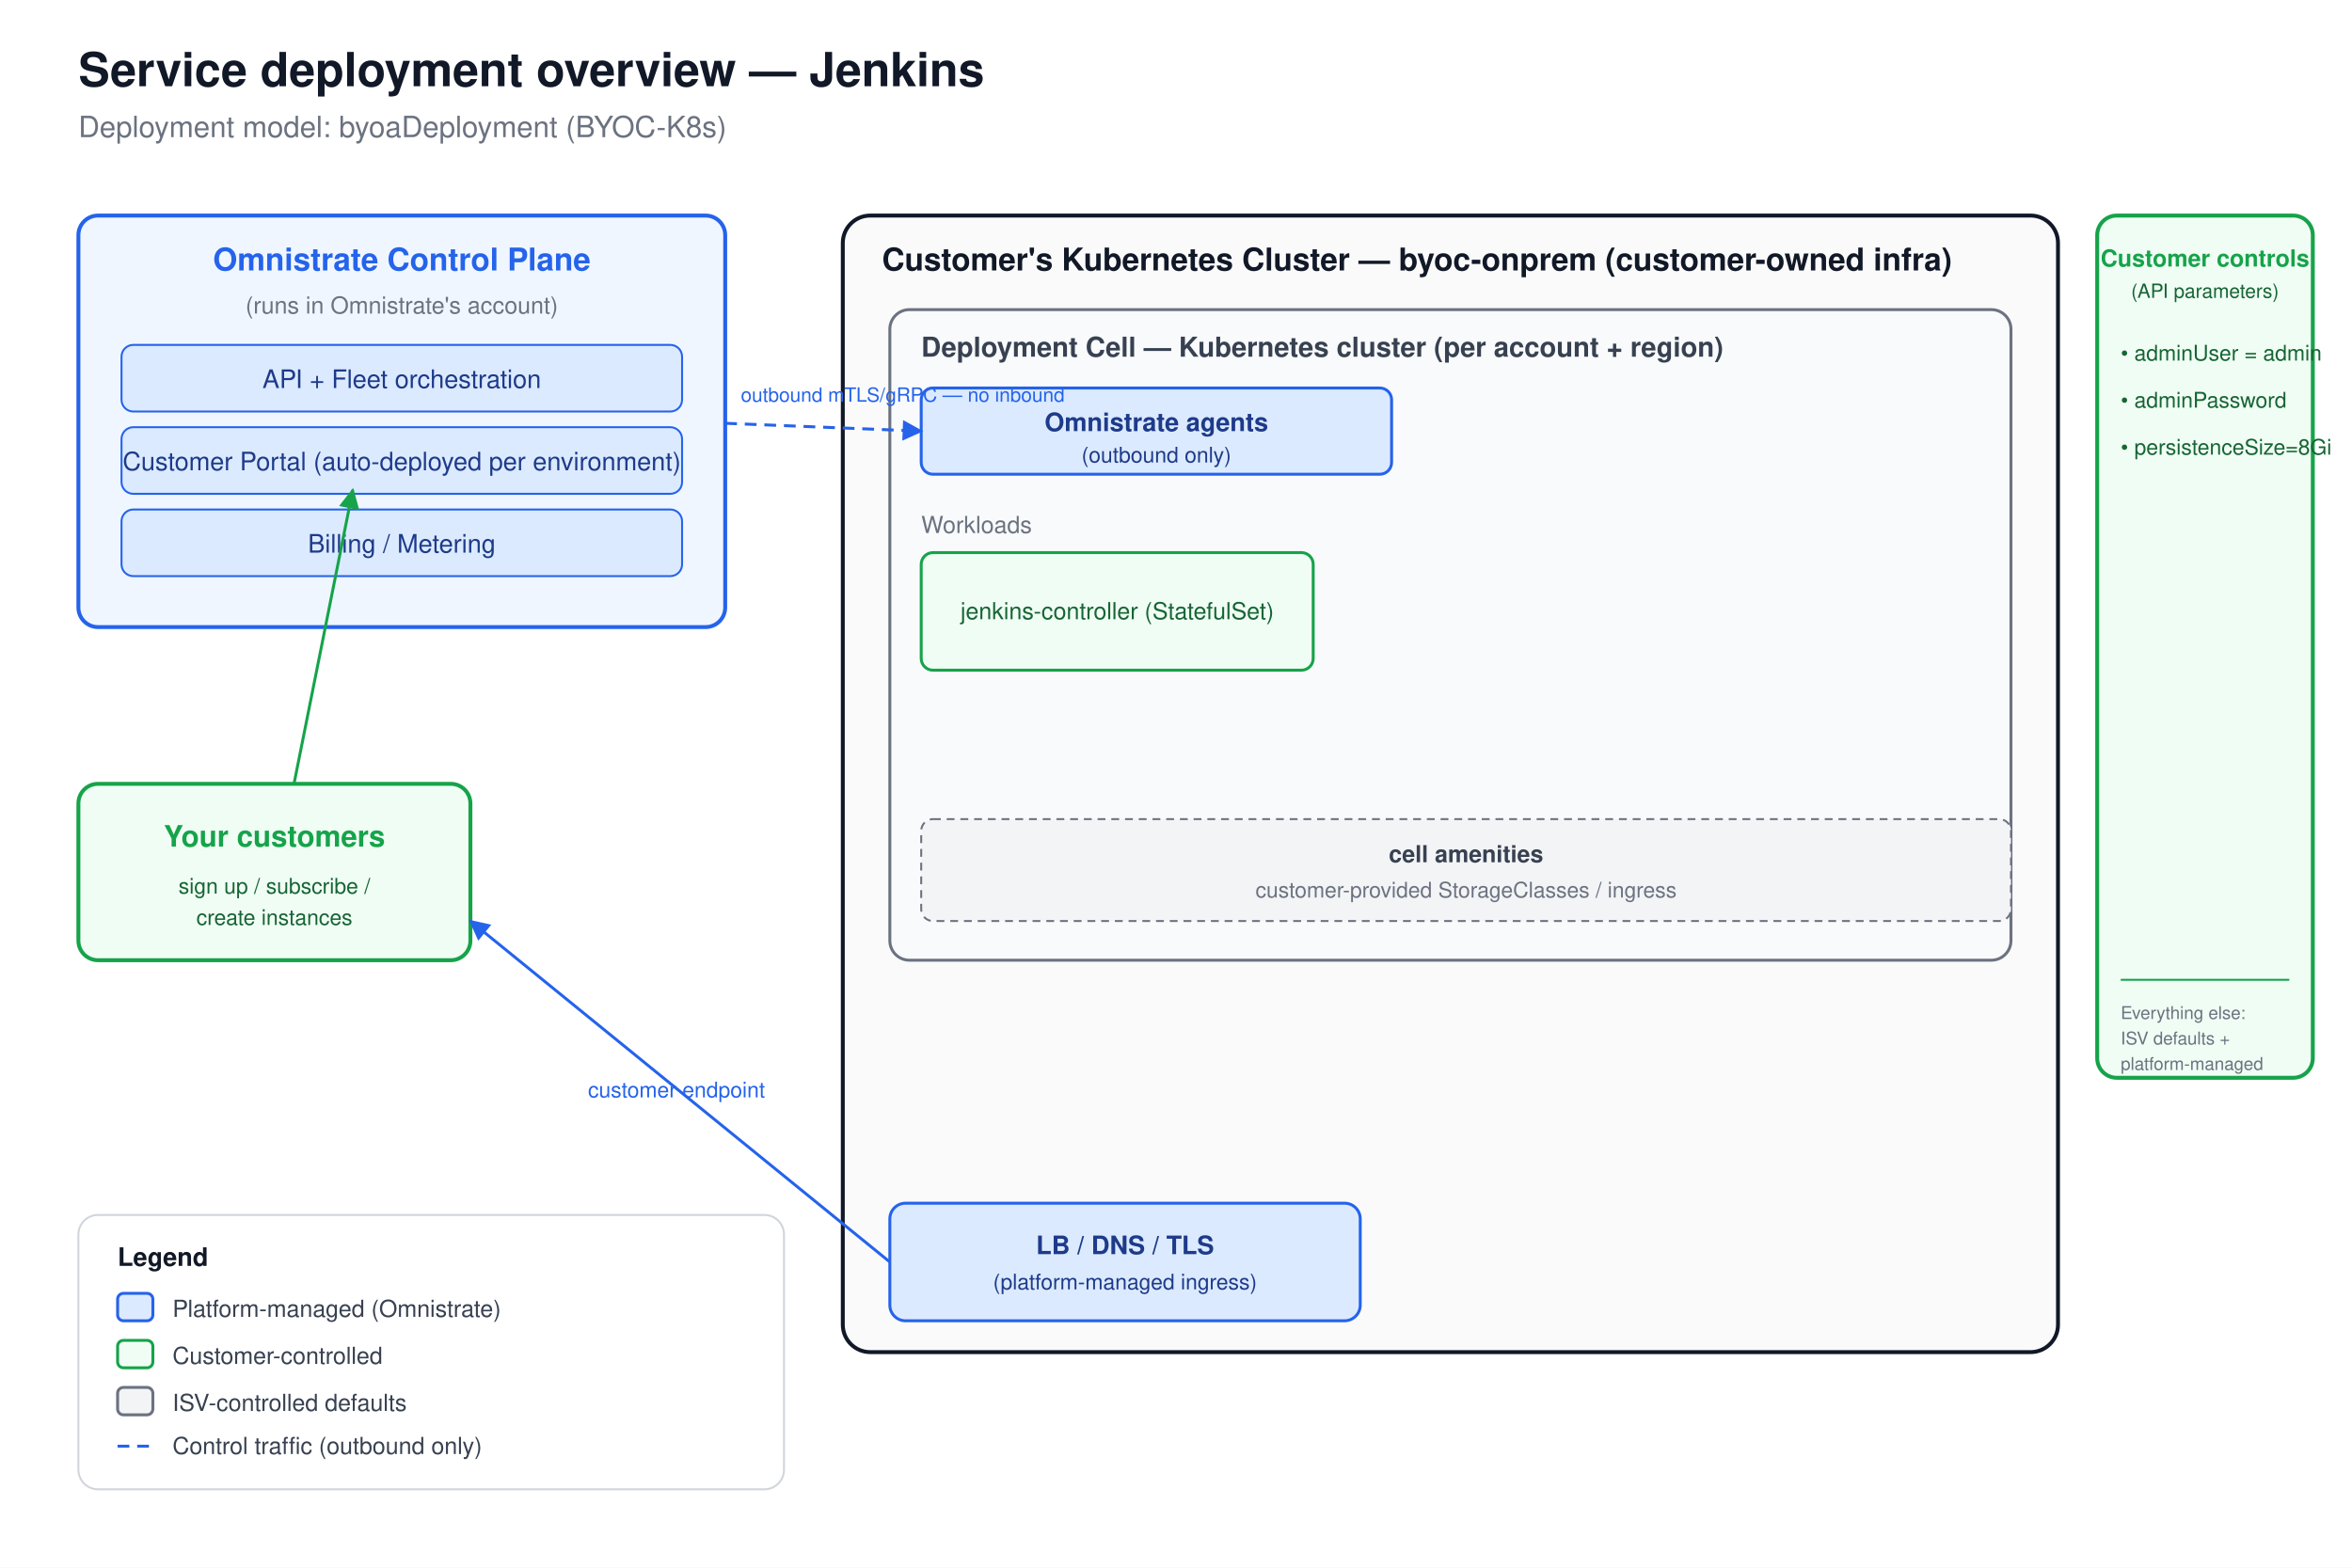
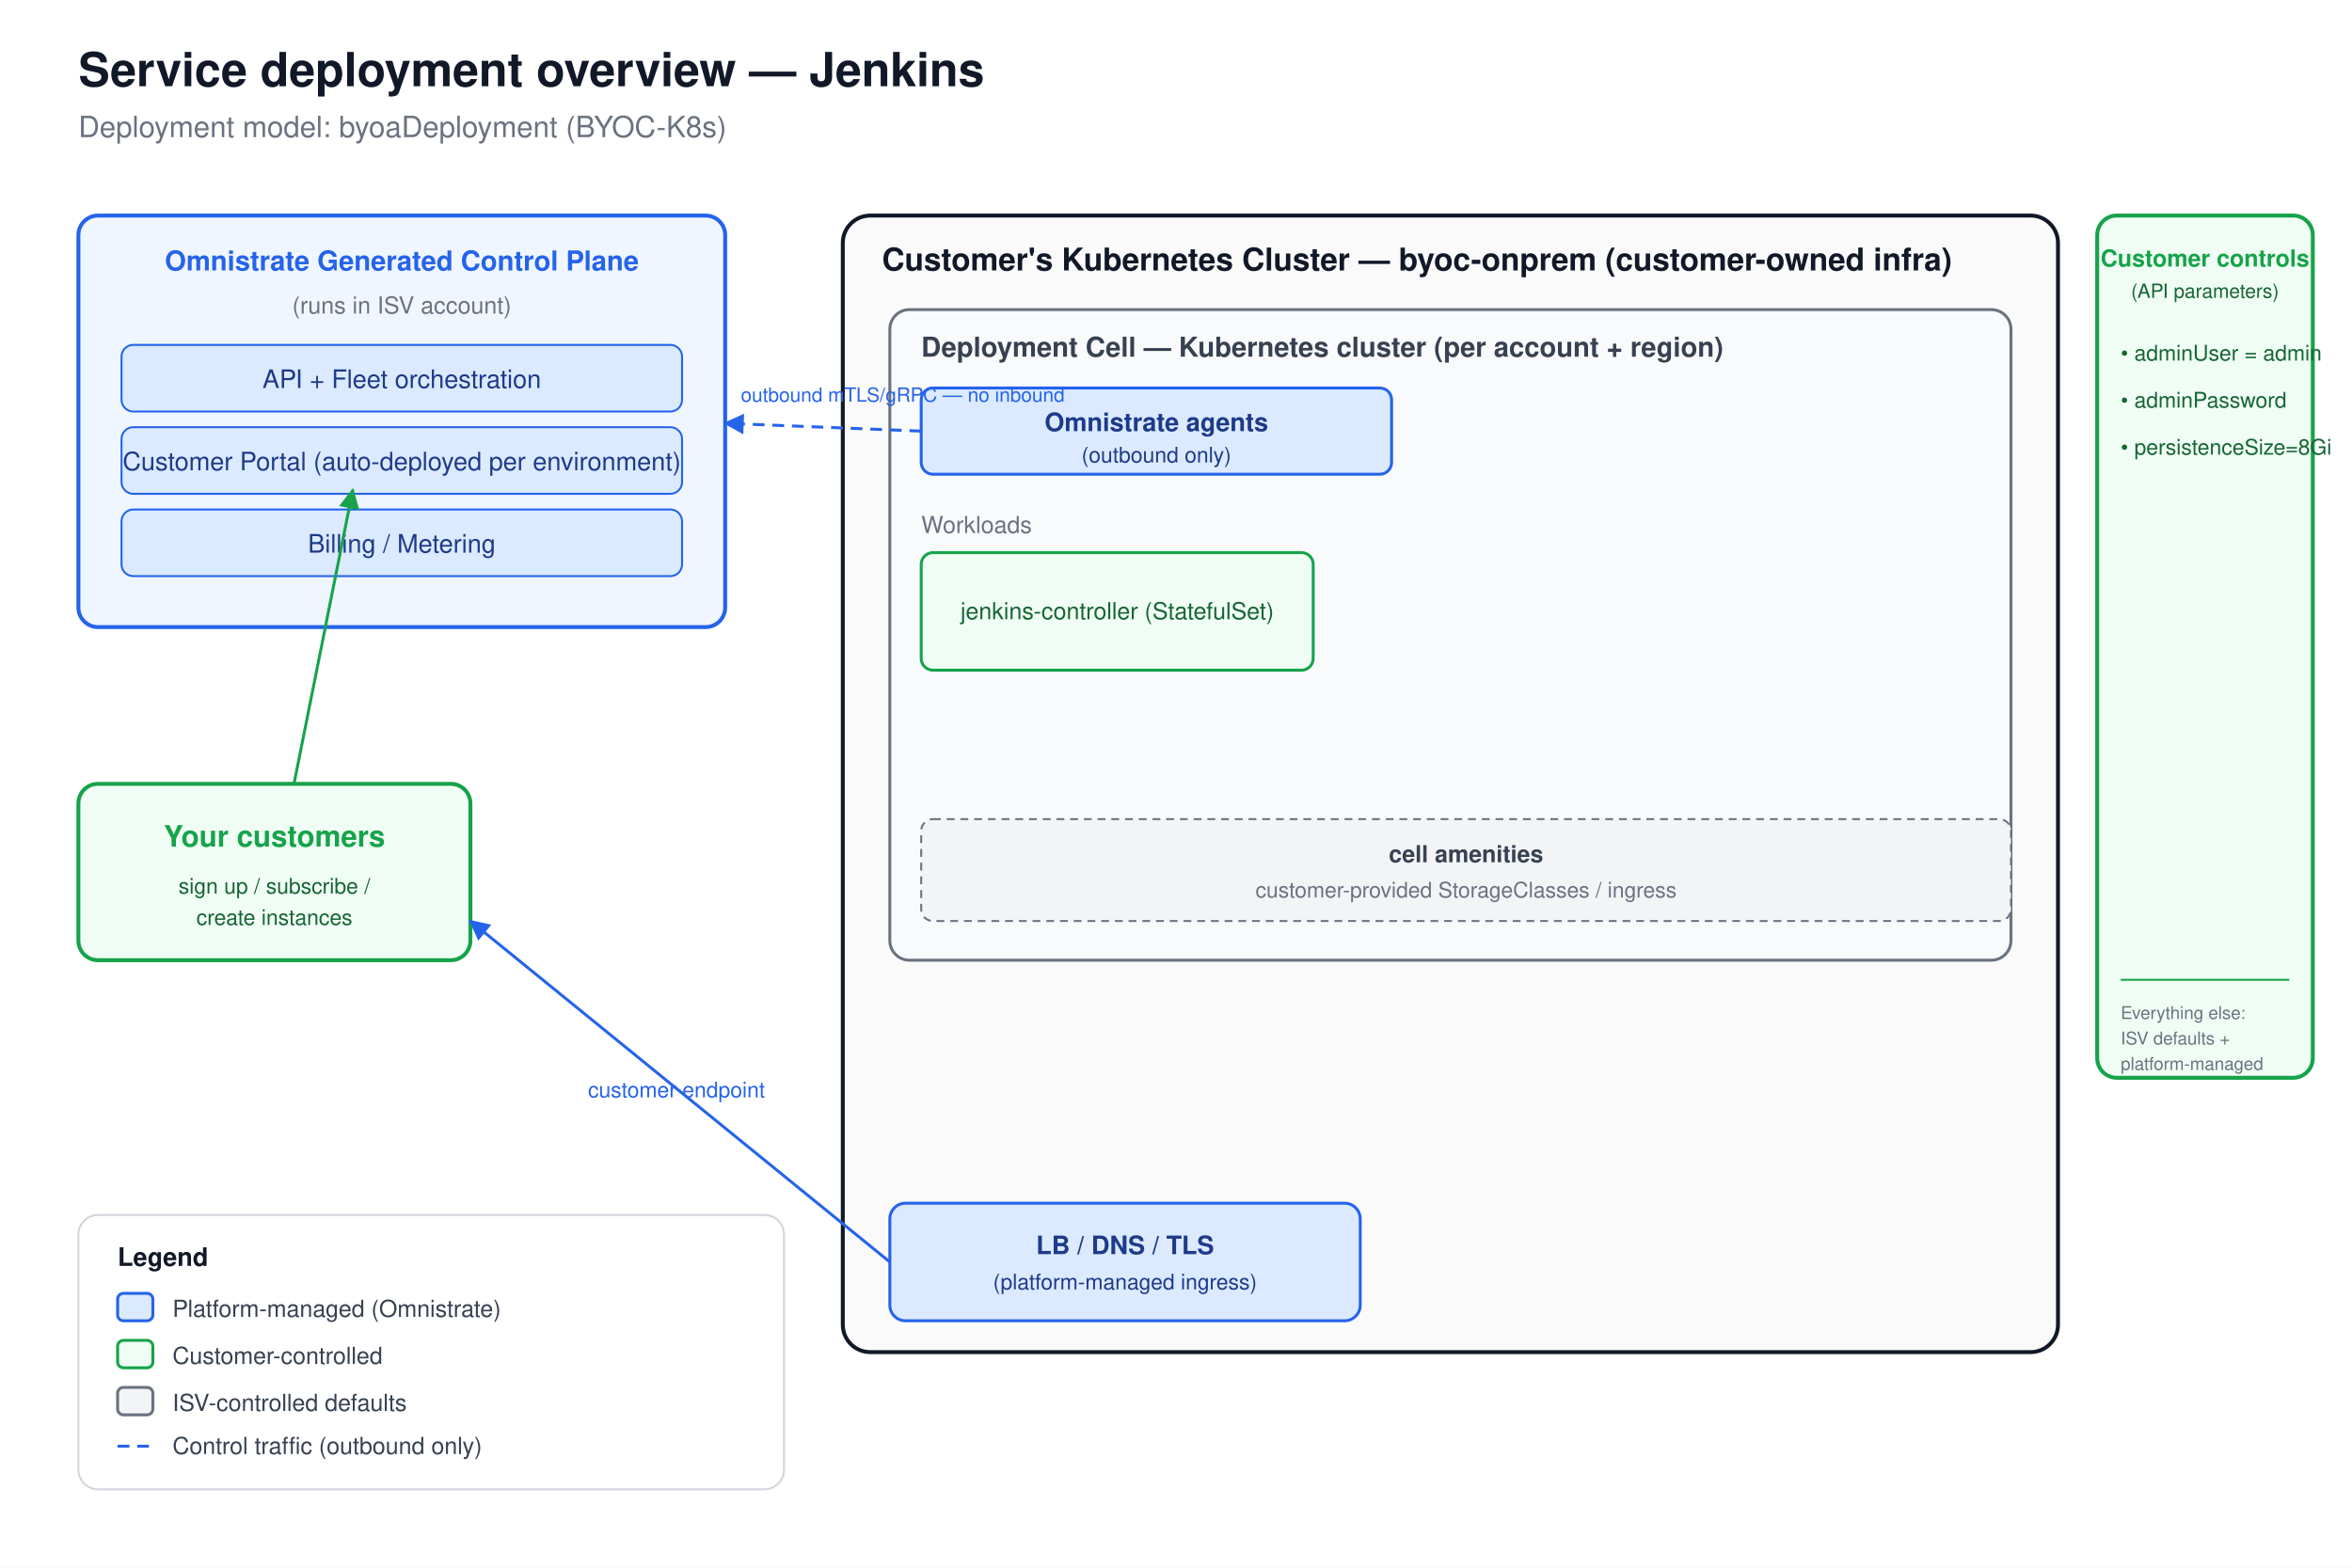
<svg xmlns="http://www.w3.org/2000/svg" width="1200" height="800" viewBox="0 0 1200 800" font-family="Helvetica, Arial, sans-serif">
  <rect x="0" y="0" width="1200" height="800" fill="#ffffff" />
  <g id="title">
    <text id="diagram-title" x="40" y="44" font-size="24" font-weight="bold" fill="#111827">Service deployment overview — Jenkins</text>
    <text id="diagram-subtitle" x="40" y="70" font-size="15" fill="#6b7280">Deployment model: byoaDeployment (BYOC-K8s)</text>
  </g>
  <g id="control-plane">
    <rect x="40" y="110" width="330" height="210" rx="10" fill="#eff6ff" stroke="#2563eb" stroke-width="2" />
-     <text x="205" y="138" font-size="16" font-weight="bold" fill="#2563eb" text-anchor="middle">Omnistrate Control Plane</text>
-     <text x="205" y="160" font-size="12" fill="#6b7280" text-anchor="middle">(runs in Omnistrate's account)</text>
+     <text x="205" y="138" font-size="14" font-weight="bold" fill="#2563eb" text-anchor="middle">Omnistrate Generated Control Plane</text>
+     <text x="205" y="160" font-size="12" fill="#6b7280" text-anchor="middle">(runs in ISV account)</text>
    <rect x="62" y="176" width="286" height="34" rx="6" fill="#dbeafe" stroke="#2563eb" stroke-width="1" />
    <text x="205" y="198" font-size="13" fill="#1e3a8a" text-anchor="middle">API + Fleet orchestration</text>
    <rect x="62" y="218" width="286" height="34" rx="6" fill="#dbeafe" stroke="#2563eb" stroke-width="1" />
    <text id="portal-label" x="205" y="240" font-size="13" fill="#1e3a8a" text-anchor="middle">Customer Portal (auto-deployed per environment)</text>
    <rect x="62" y="260" width="286" height="34" rx="6" fill="#dbeafe" stroke="#2563eb" stroke-width="1" />
    <text x="205" y="282" font-size="13" fill="#1e3a8a" text-anchor="middle">Billing / Metering</text>
  </g>
  <g id="customers">
    <rect x="40" y="400" width="200" height="90" rx="10" fill="#f0fdf4" stroke="#16a34a" stroke-width="2" />
    <text x="140" y="432" font-size="15" font-weight="bold" fill="#16a34a" text-anchor="middle">Your customers</text>
    <text x="140" y="456" font-size="11" fill="#166534" text-anchor="middle">sign up / subscribe /</text>
    <text x="140" y="472" font-size="11" fill="#166534" text-anchor="middle">create instances</text>
    <path id="customer-portal-link" d="M 150 400 L 180 250" fill="none" stroke="#16a34a" stroke-width="1.5" marker-end="url(#arrow-green)" />
  </g>
  <g id="dataplane-boundary">
    <rect x="430" y="110" width="620" height="580" rx="14" fill="#fafafa" stroke="#111827" stroke-width="2" stroke-dasharray="1 0" />
    <text id="boundary-label" x="450" y="138" font-size="16" font-weight="bold" fill="#111827">Customer's Kubernetes Cluster — byoc-onprem (customer-owned infra)</text>
    <g id="deployment-cell">
      <rect x="454" y="158" width="572" height="332" rx="10" fill="#f9fafb" stroke="#6b7280" stroke-width="1.5" />
      <text x="470" y="182" font-size="14" font-weight="bold" fill="#374151">Deployment Cell — Kubernetes cluster (per account + region)</text>
      <g id="dp-agent">
        <rect x="470" y="198" width="240" height="44" rx="6" fill="#dbeafe" stroke="#2563eb" stroke-width="1.5" />
        <text x="590" y="220" font-size="13" font-weight="bold" fill="#1e3a8a" text-anchor="middle">Omnistrate agents</text>
        <text x="590" y="236" font-size="11" fill="#1e3a8a" text-anchor="middle">(outbound only)</text>
      </g>
      <g id="workloads">
        <text x="470" y="272" font-size="12" fill="#6b7280">Workloads</text>
        <g id="workload-slot-1">
          <rect x="470" y="282" width="200" height="60" rx="6" fill="#f0fdf4" stroke="#16a34a" stroke-width="1.5" />
          <text id="workload-label-1" x="570" y="316" font-size="12" fill="#166534" text-anchor="middle">jenkins-controller (StatefulSet)</text>
        </g>
        <g id="workload-slot-2" display="none">
          <rect x="686" y="282" width="120" height="60" rx="6" fill="#f0fdf4" stroke="#16a34a" stroke-width="1.5" />
          <text id="workload-label-2" x="746" y="316" font-size="12" fill="#166534" text-anchor="middle">workload</text>
        </g>
        <g id="workload-slot-3" display="none">
          <rect x="742" y="282" width="120" height="60" rx="6" fill="#f0fdf4" stroke="#16a34a" stroke-width="1.5" />
          <text id="workload-label-3" x="802" y="316" font-size="12" fill="#166534" text-anchor="middle">workload</text>
        </g>
        <g id="workload-slot-4" display="none">
          <rect x="878" y="282" width="120" height="60" rx="6" fill="#f0fdf4" stroke="#16a34a" stroke-width="1.5" />
          <text id="workload-label-4" x="938" y="316" font-size="12" fill="#166534" text-anchor="middle">workload</text>
        </g>
      </g>
      <g id="cell-amenities">
        <rect x="470" y="418" width="556" height="52" rx="6" fill="#f3f4f6" stroke="#6b7280" stroke-width="1" stroke-dasharray="4 3" />
        <text x="748" y="440" font-size="12" font-weight="bold" fill="#374151" text-anchor="middle">cell amenities</text>
        <text x="748" y="458" font-size="11" fill="#6b7280" text-anchor="middle">customer-provided StorageClasses / ingress</text>
      </g>
    </g>
    <g id="managed-services" display="none">
      <text x="454" y="524" font-size="12" fill="#6b7280">Terraform-managed dependencies</text>
      <g id="svc-rds">
        <rect x="454" y="534" width="170" height="60" rx="6" fill="#f3f4f6" stroke="#6b7280" stroke-width="1.5" />
        <text x="539" y="568" font-size="13" fill="#374151" text-anchor="middle">Amazon RDS</text>
        <path d="M 539 534 L 539 342" fill="none" stroke="#6b7280" stroke-width="1.2" marker-end="url(#arrow-gray)" />
      </g>
      <g id="svc-cache">
        <rect x="644" y="534" width="170" height="60" rx="6" fill="#f3f4f6" stroke="#6b7280" stroke-width="1.5" />
        <text x="729" y="568" font-size="13" fill="#374151" text-anchor="middle">ElastiCache</text>
        <path d="M 729 534 L 729 342" fill="none" stroke="#6b7280" stroke-width="1.2" marker-end="url(#arrow-gray)" />
      </g>
      <g id="svc-s3">
        <rect x="834" y="534" width="170" height="60" rx="6" fill="#f3f4f6" stroke="#6b7280" stroke-width="1.5" />
        <text x="919" y="568" font-size="13" fill="#374151" text-anchor="middle">S3 bucket</text>
        <path d="M 919 534 L 919 342" fill="none" stroke="#6b7280" stroke-width="1.2" marker-end="url(#arrow-gray)" />
      </g>
    </g>
    <g id="ingress">
      <rect x="454" y="614" width="240" height="60" rx="8" fill="#dbeafe" stroke="#2563eb" stroke-width="1.5" />
      <text x="574" y="640" font-size="13" font-weight="bold" fill="#1e3a8a" text-anchor="middle">LB / DNS / TLS</text>
      <text x="574" y="658" font-size="11" fill="#1e3a8a" text-anchor="middle">(platform-managed ingress)</text>
      <path id="endpoint-arrow" d="M 454 644 L 240 470" fill="none" stroke="#2563eb" stroke-width="1.5" marker-end="url(#arrow-blue)" />
      <text id="endpoint-label" x="300" y="560" font-size="11" fill="#2563eb">customer endpoint</text>
    </g>
  </g>
-   <path id="cp-link" d="M 370 216 L 470 220" fill="none" stroke="#2563eb" stroke-width="1.5" stroke-dasharray="6 4" marker-end="url(#arrow-blue)" />
+   <path id="cp-link" d="M 470 220 L 370 216" fill="none" stroke="#2563eb" stroke-width="1.5" stroke-dasharray="6 4" marker-end="url(#arrow-blue)" />
  <text id="cp-link-label" x="378" y="205" font-size="10" fill="#2563eb">outbound mTLS/gRPC — no inbound</text>
  <g id="airgap-note" display="none">
    <rect x="376" y="60" width="220" height="56" rx="6" fill="#fef3c7" stroke="#6b7280" stroke-width="1.2" stroke-dasharray="4 3" />
    <text x="486" y="84" font-size="11" fill="#374151" text-anchor="middle">signed installer artifact</text>
    <text x="486" y="100" font-size="11" fill="#374151" text-anchor="middle">delivered offline</text>
    <path d="M 486 116 L 550 198" fill="none" stroke="#6b7280" stroke-width="1.2" stroke-dasharray="4 3" marker-end="url(#arrow-gray)" />
  </g>
  <g id="customer-controls">
    <rect x="1070" y="110" width="110" height="440" rx="10" fill="#f0fdf4" stroke="#16a34a" stroke-width="2" />
    <text x="1125" y="136" font-size="12" font-weight="bold" fill="#16a34a" text-anchor="middle">Customer controls</text>
    <text x="1125" y="152" font-size="10" fill="#166534" text-anchor="middle">(API parameters)</text>
    <text id="param-line-1" x="1082" y="184" font-size="11" fill="#166534">• adminUser = admin</text>
    <text id="param-line-2" x="1082" y="208" font-size="11" fill="#166534">• adminPassword</text>
    <text id="param-line-3" x="1082" y="232" font-size="11" fill="#166534">• persistenceSize=8Gi</text>
    <text id="param-line-4" x="1082" y="256" font-size="11" fill="#166534" display="none">• &lt;param 4&gt;</text>
    <text id="param-line-5" x="1082" y="280" font-size="11" fill="#166534" display="none">• &lt;param 5&gt;</text>
    <text id="param-line-6" x="1082" y="304" font-size="11" fill="#166534" display="none">• &lt;param 6&gt;</text>
    <line x1="1082" y1="500" x2="1168" y2="500" stroke="#16a34a" stroke-width="1" />
    <text x="1082" y="520" font-size="9" fill="#6b7280">Everything else:</text>
    <text x="1082" y="533" font-size="9" fill="#6b7280">ISV defaults +</text>
    <text x="1082" y="546" font-size="9" fill="#6b7280">platform-managed</text>
  </g>
  <g id="legend">
    <rect x="40" y="620" width="360" height="140" rx="10" fill="#ffffff" stroke="#d1d5db" stroke-width="1" />
    <text x="60" y="646" font-size="13" font-weight="bold" fill="#111827">Legend</text>
    <rect x="60" y="660" width="18" height="14" rx="3" fill="#dbeafe" stroke="#2563eb" stroke-width="1.5" />
    <text x="88" y="672" font-size="12" fill="#374151">Platform-managed (Omnistrate)</text>
    <rect x="60" y="684" width="18" height="14" rx="3" fill="#f0fdf4" stroke="#16a34a" stroke-width="1.5" />
    <text x="88" y="696" font-size="12" fill="#374151">Customer-controlled</text>
    <rect x="60" y="708" width="18" height="14" rx="3" fill="#f3f4f6" stroke="#6b7280" stroke-width="1.5" />
    <text x="88" y="720" font-size="12" fill="#374151">ISV-controlled defaults</text>
    <line x1="60" y1="738" x2="78" y2="738" stroke="#2563eb" stroke-width="1.5" stroke-dasharray="6 4" />
    <text x="88" y="742" font-size="12" fill="#374151">Control traffic (outbound only)</text>
  </g>
  <defs>
    <marker id="arrow-blue" viewBox="0 0 10 10" refX="9" refY="5" markerWidth="7" markerHeight="7" orient="auto-start-reverse">
      <path d="M 0 0 L 10 5 L 0 10 z" fill="#2563eb" />
    </marker>
    <marker id="arrow-green" viewBox="0 0 10 10" refX="9" refY="5" markerWidth="7" markerHeight="7" orient="auto-start-reverse">
      <path d="M 0 0 L 10 5 L 0 10 z" fill="#16a34a" />
    </marker>
    <marker id="arrow-gray" viewBox="0 0 10 10" refX="9" refY="5" markerWidth="7" markerHeight="7" orient="auto-start-reverse">
      <path d="M 0 0 L 10 5 L 0 10 z" fill="#6b7280" />
    </marker>
  </defs>
</svg>
